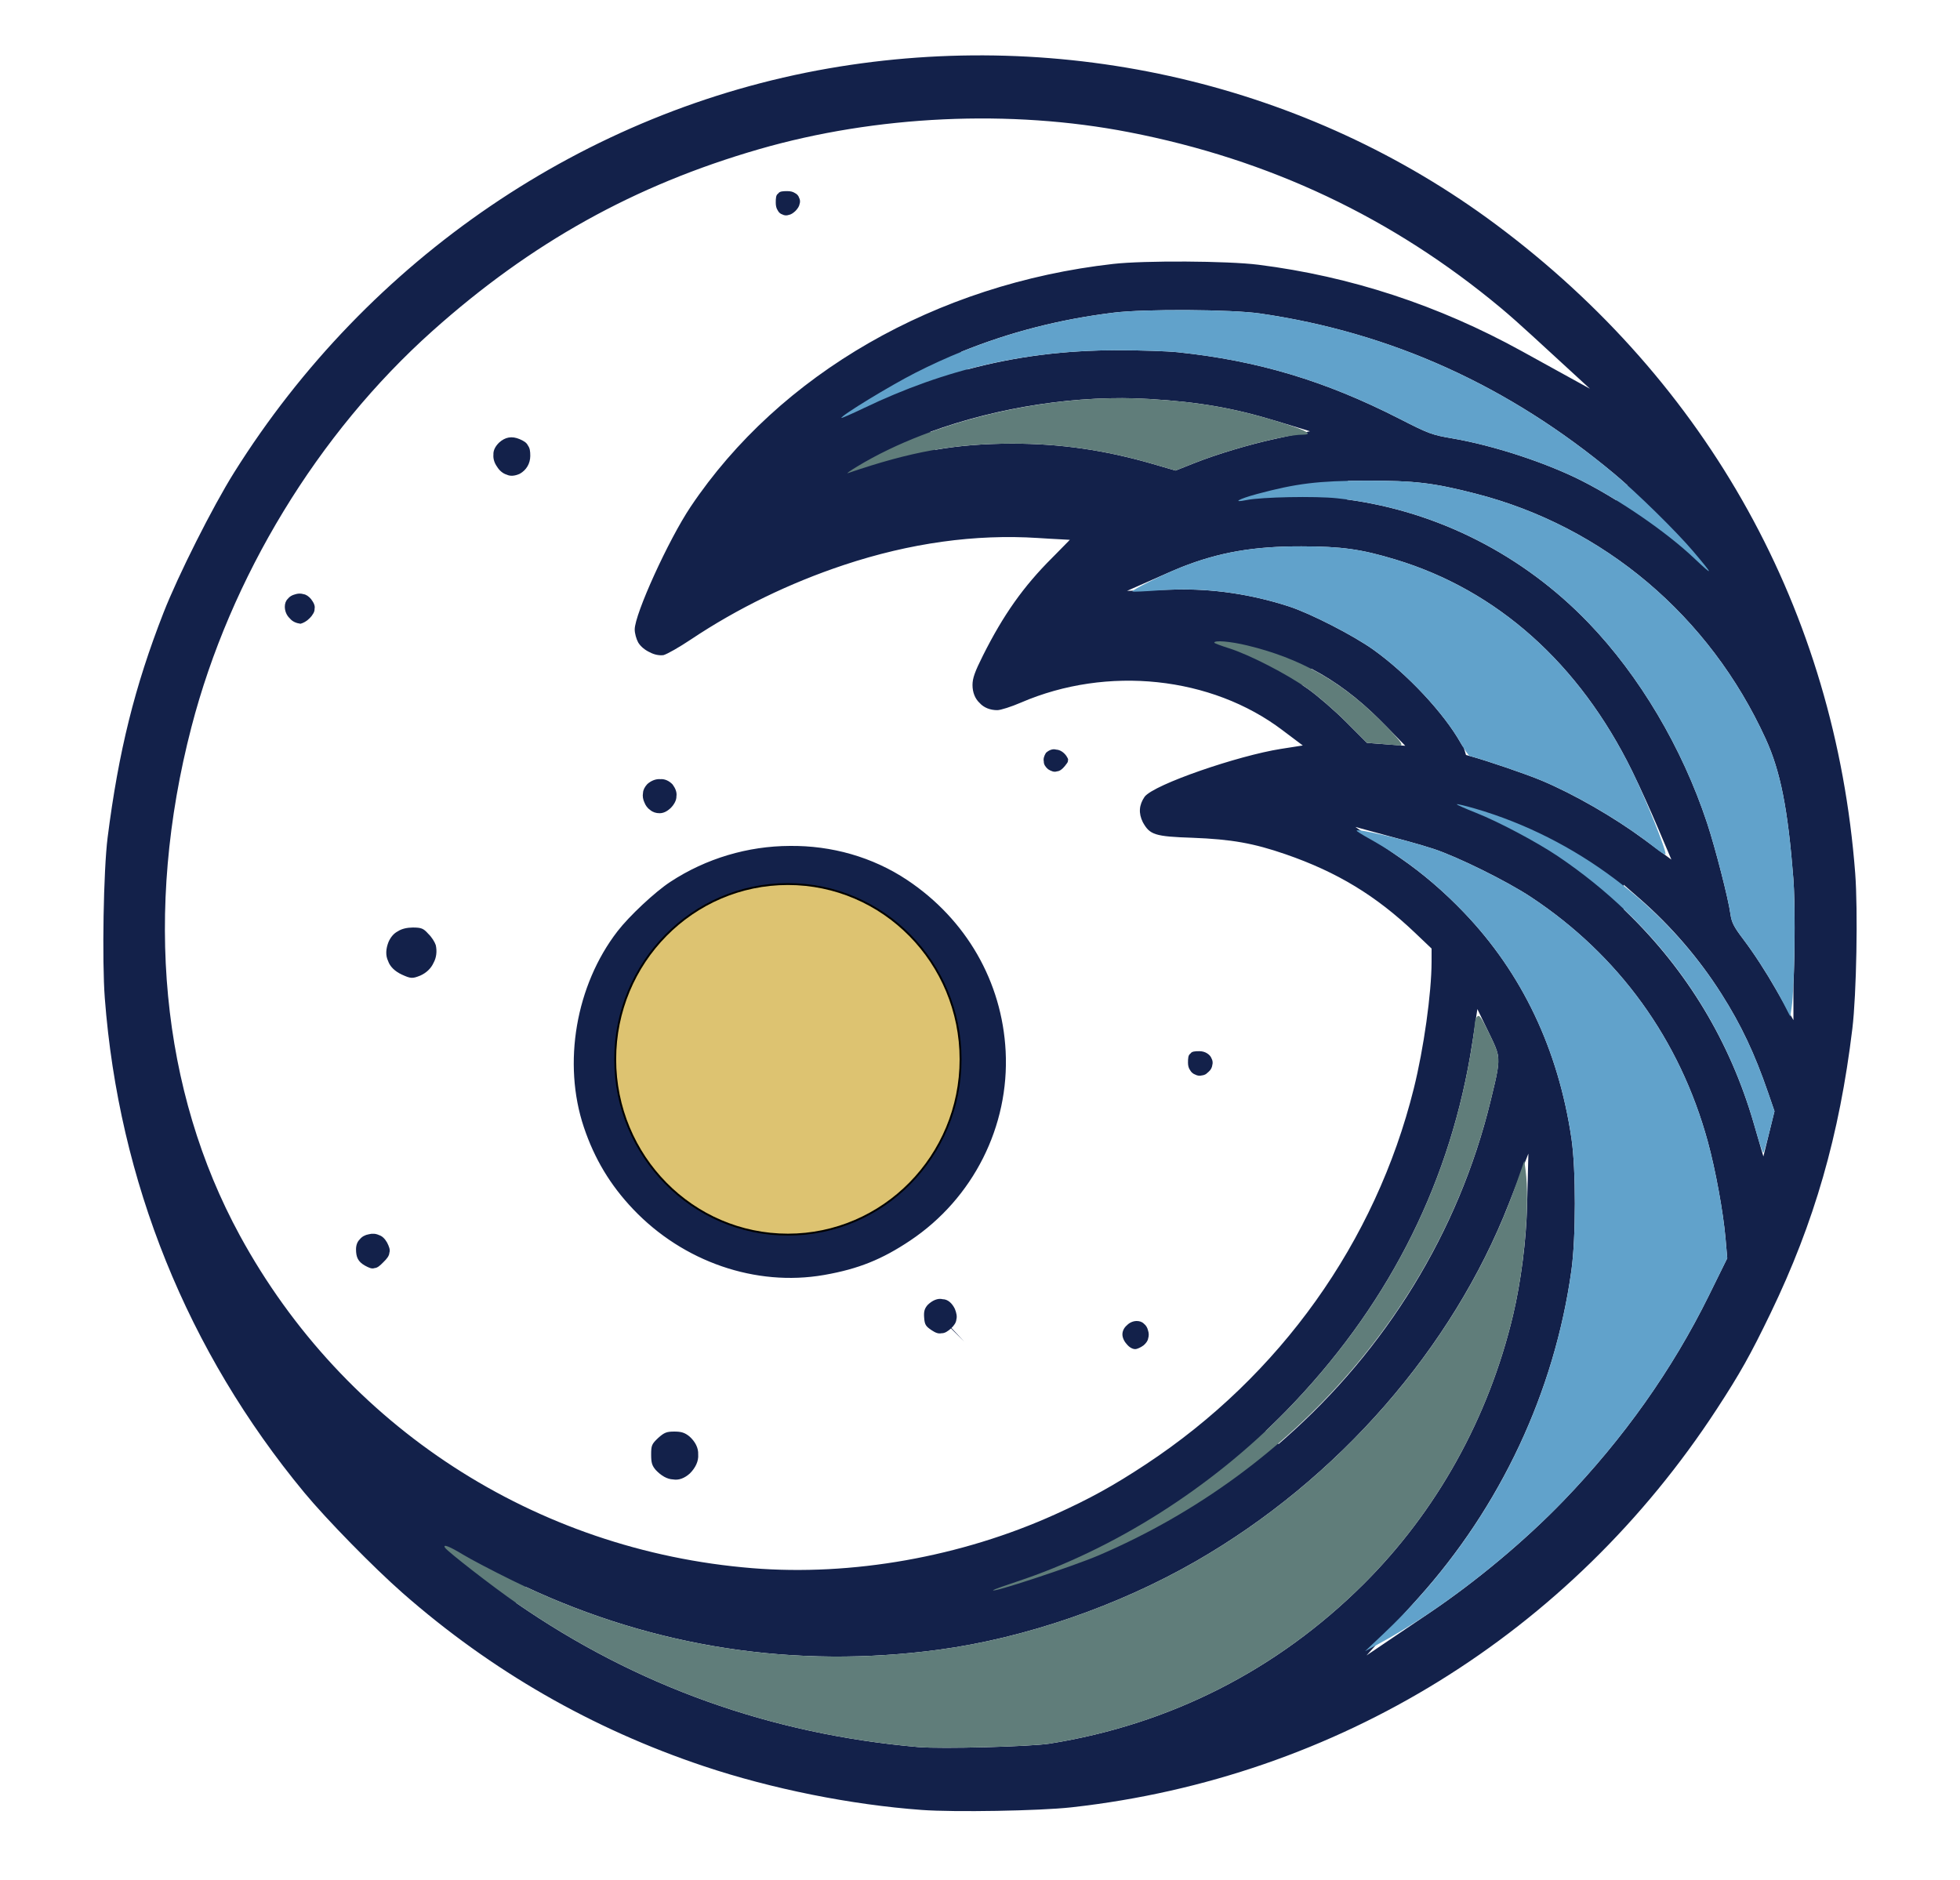
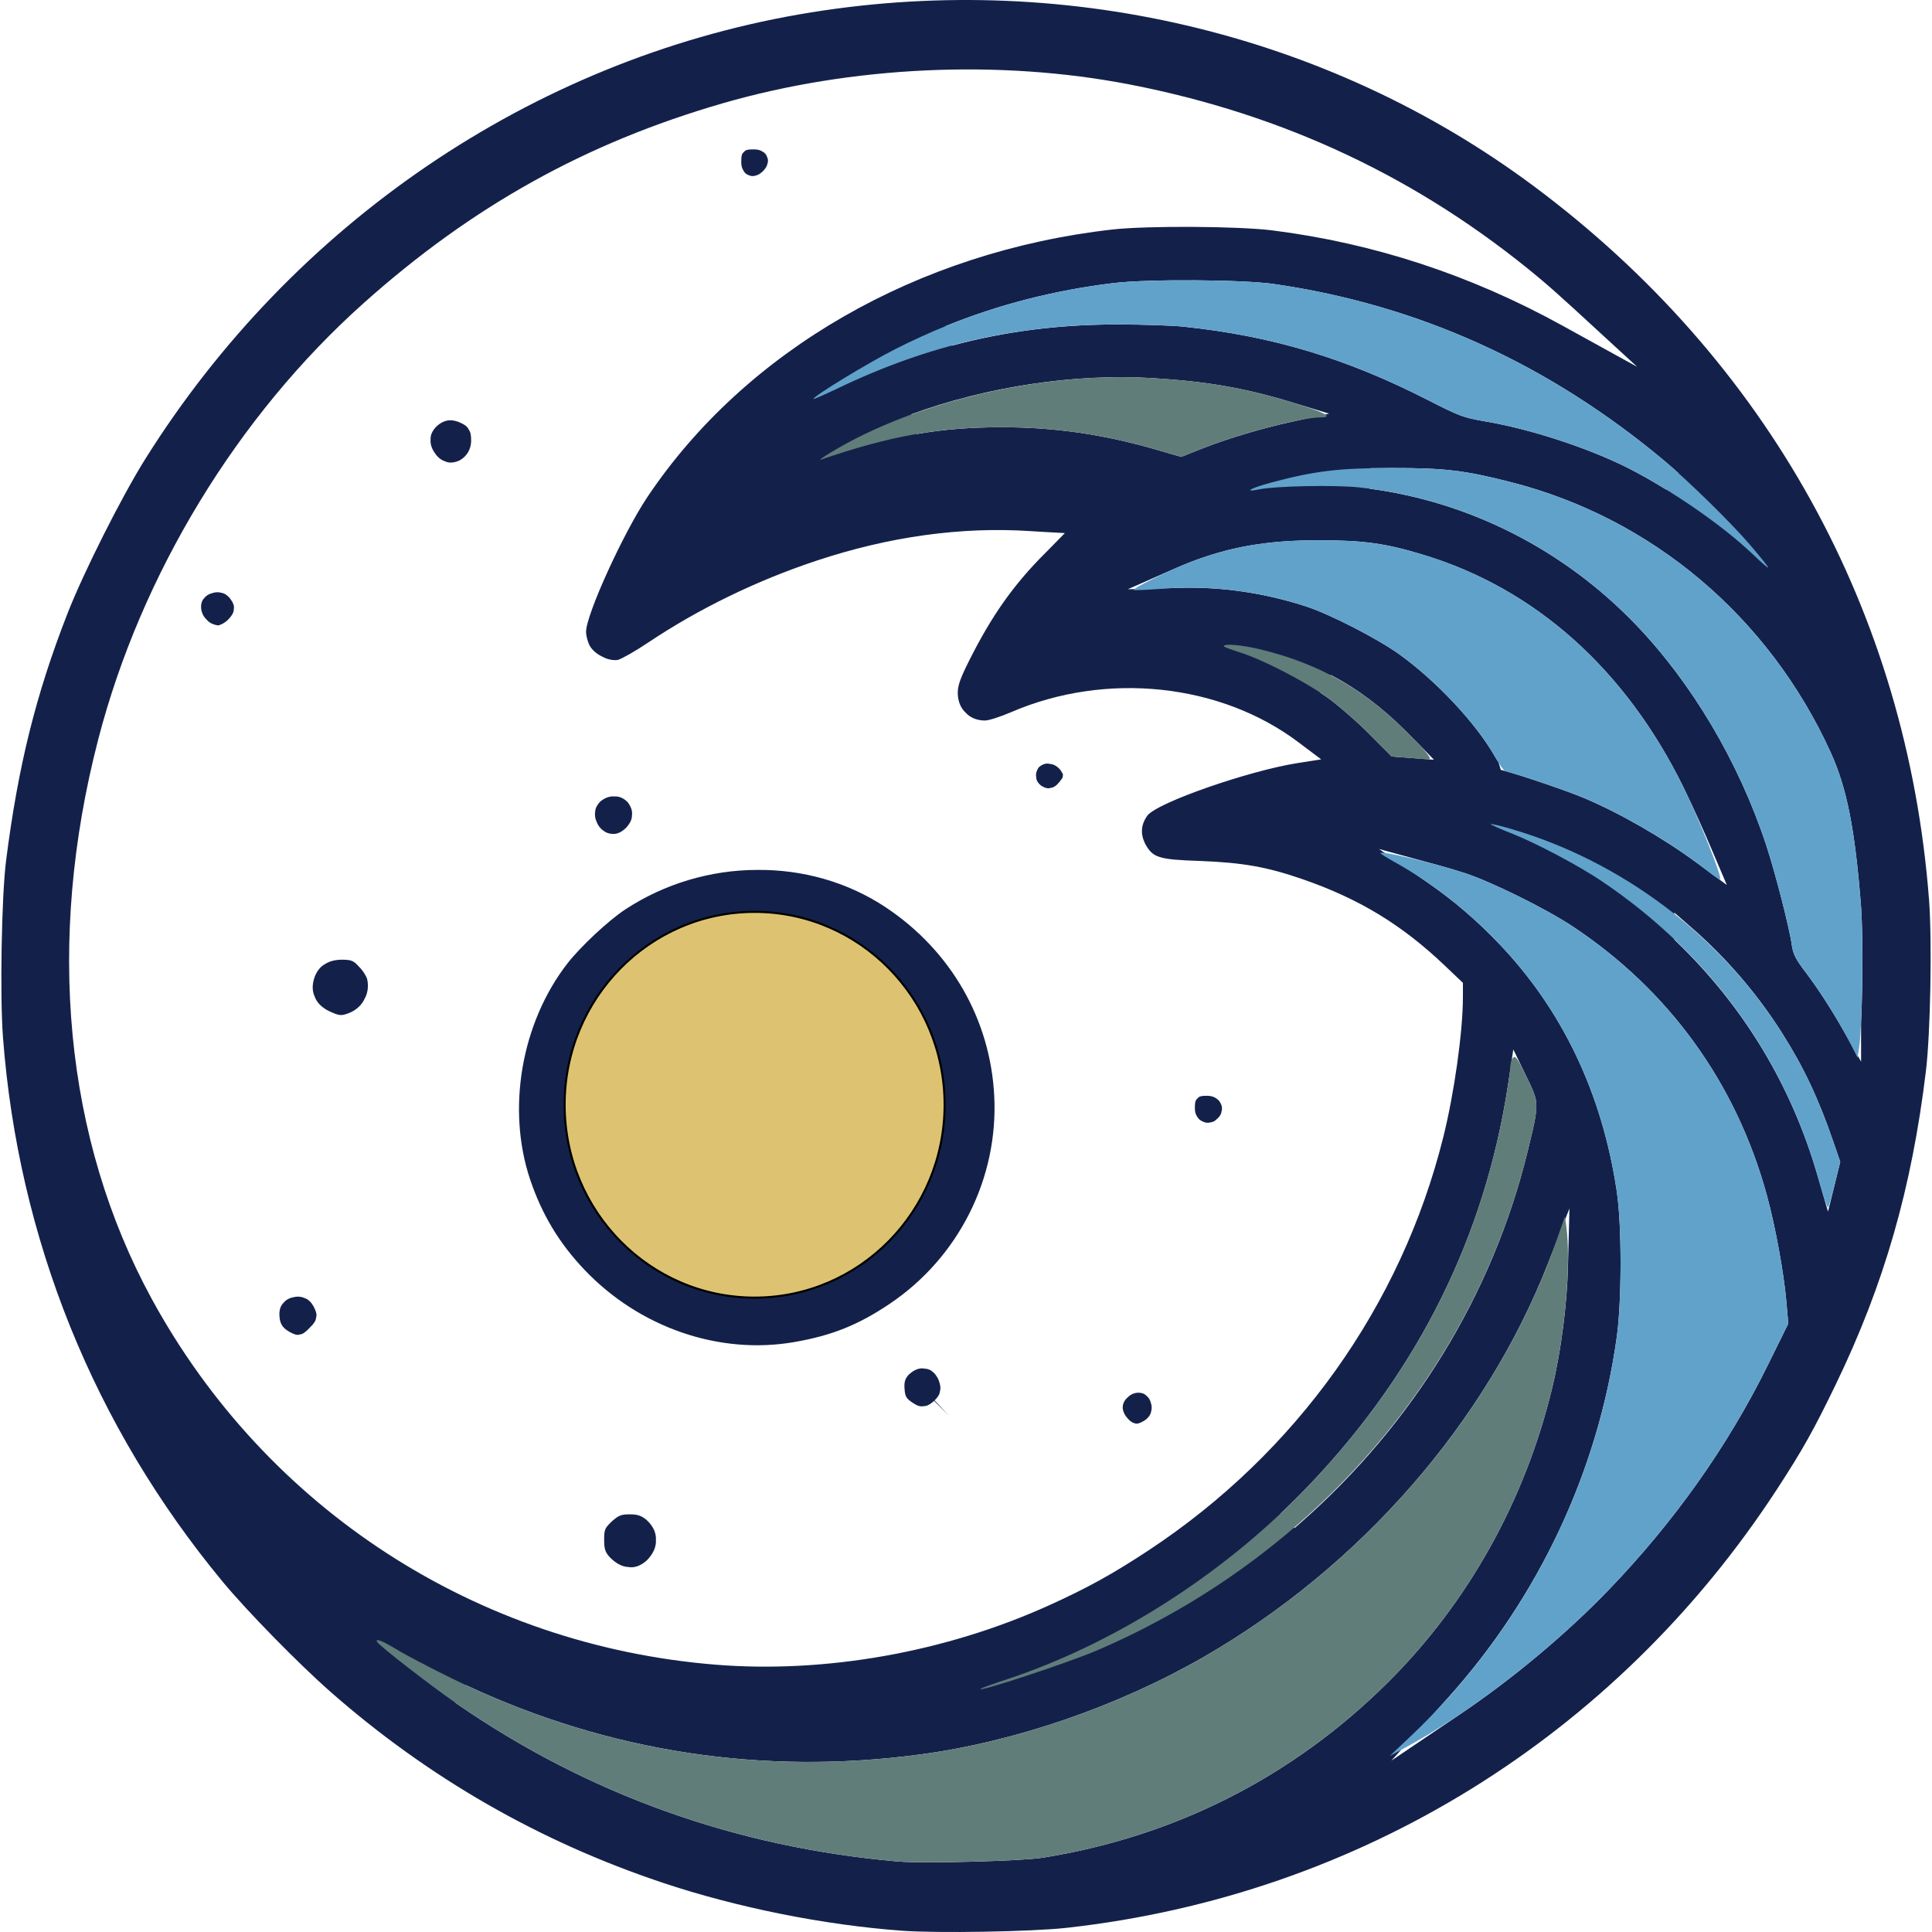
- <svg xmlns="http://www.w3.org/2000/svg" width="1046" height="1003" viewBox="0 0 1046 1003">
+ <svg xmlns="http://www.w3.org/2000/svg" width="937.011" height="937.011" viewBox="54.489 29.55 937.011 937.011">
  <g>
    <path d="M 571.503 964.57 C 554.681 966.421 509.374 967.211 492.002 965.941 C 454.191 963.191 411.766 954.682 375.675 942.602 C 315.894 922.592 262.214 891.733 214.853 850.141 C 199.413 836.581 174.286 810.925 162.476 796.665 C 100.004 721.202 63.392 630.485 55.932 532.702 C 54.392 512.56 55.241 464.294 57.431 447.002 C 63.261 401.071 71.912 366.25 87.261 326.999 C 95.082 307.017 113.486 270.447 124.897 252.237 C 196.499 137.964 312.409 59.123 442.013 36.542 C 568.097 14.582 697.771 44.894 798.384 119.846 C 911.798 204.339 979.39 326.394 990.07 465.998 C 991.58 485.779 990.761 530.766 988.55 548.998 C 981.66 605.909 968.311 652.348 944.91 700.83 C 934.19 723.03 928.584 733.034 916.204 751.994 C 838.059 871.766 713.627 948.641 572.346 964.477 L 571.503 964.57 Z M 396.902 836.536 L 396.902 836.539 L 401.492 836.91 C 454.746 841.21 512.863 830.899 563.006 808.248 C 581.696 799.808 594.151 792.93 611.501 781.489 C 683.165 734.247 734.1 662.825 754.492 580.99 C 759.812 559.629 763.959 530.057 763.99 513.353 L 763.997 508.378 L 764 506.23 L 755.13 497.79 C 734.296 477.966 713.597 465.409 686.102 455.908 C 668.965 449.991 657.236 447.911 636.496 447.11 C 616.138 446.436 613.619 445.501 609.888 438.786 C 607.522 433.953 607.842 429.623 610.858 425.202 C 615.885 418.61 660.859 403.235 683.59 399.673 L 695.265 397.844 L 685.811 390.738 C 685.374 390.41 684.922 390.068 684.449 389.709 C 646.512 360.947 590.933 355.076 544.86 374.952 C 539.694 377.184 534.017 378.999 532.2 378.999 C 528.453 378.999 525.026 377.673 522.792 375.147 C 520.305 372.868 519 369.391 519 365.579 C 519 361.985 520.22 358.53 524.594 349.811 C 535.467 328.135 546.137 313.011 561.52 297.68 C 562.098 297.102 562.666 296.529 563.204 295.981 L 570.946 288.093 L 559.91 287.486 C 558.208 287.392 556.221 287.265 553.98 287.12 C 520.546 284.95 485.676 289.791 450.455 301.491 C 421.333 311.172 393.489 324.721 368.807 341.211 C 362.397 345.495 356.185 349.014 354.086 349.628 C 351.797 349.916 349.128 349.393 346.712 348.081 C 344.186 346.907 341.924 345.077 340.594 342.893 C 339.56 341.013 338.73 337.97 338.73 335.938 C 338.73 327.689 356.811 287.986 368.544 270.493 C 416.159 199.466 499.546 151.528 594.01 140.858 C 610.713 138.968 655.129 139.219 671.588 141.288 C 720.726 147.483 767.732 162.921 812.083 187.377 L 848.512 207.464 L 817.877 179.314 C 811.741 173.676 805.586 168.201 801.01 164.386 C 743.128 116.114 677.551 85.117 602.499 70.546 C 539.198 58.247 467.599 61.548 404.997 79.648 C 338.625 98.839 283.401 129.588 230.749 176.659 C 169.587 231.341 122.911 308.08 102.15 388.063 C 76.659 486.305 85.804 581.97 128.077 659.506 C 183.63 761.382 285.628 827.556 401.514 836.907 L 396.902 836.536 Z M 439.66 680.454 C 403.298 686.757 364.611 673.425 337.911 645.343 C 325.706 632.507 317.275 618.497 311.582 601.54 C 300.155 567.47 307.29 525.827 329.531 497.012 C 335.836 488.836 349.501 476.05 357.669 470.675 C 376.88 458.04 399.271 451.532 421.47 451.457 C 443.666 451.189 465.662 457.328 484.181 469.673 C 515.645 490.672 534.776 523.894 536.687 561.022 C 538.748 601.052 519.377 639.543 485.771 662.044 C 470.668 672.155 458.077 677.211 440.049 680.387 L 439.66 680.454 Z M 490.435 932.389 C 502.298 933.419 549.914 932.159 560.01 930.559 C 624.315 920.349 681.543 891.307 727.596 845.514 C 766.679 806.651 794.41 756.816 807.451 701.992 C 811.726 684.029 814.496 661.724 814.939 644.171 L 815.659 615.653 L 805.286 642.222 C 775.086 719.575 714.168 789.451 638.391 833.114 C 596.709 857.115 546.906 874.27 500.993 880.431 C 424.474 890.695 349.854 879.304 280.411 846.804 L 275.44 855.438 C 275.534 855.503 275.627 855.568 275.715 855.629 C 339.588 899.81 411.342 925.502 490.005 932.372 L 490.435 932.389 Z M 729.271 883.48 L 763.181 860.57 C 787.888 843.878 813.807 822.3 834.453 800.888 C 866.454 767.697 892.491 730.939 911.932 691.497 L 921.173 672.753 L 921.79 671.501 L 920.881 661.002 C 919.68 646.989 915.531 624.31 911.4 609.228 C 896.518 554.811 863.895 509.727 816.989 478.713 C 804.196 470.251 777.887 457.25 765.032 453.028 C 761.046 451.718 756.322 450.329 751.58 449.035 L 723.324 441.322 L 747.418 457.969 C 759.419 466.261 770.579 475.823 781.263 486.973 C 812.268 519.328 831.581 559.926 838.641 607.521 C 841.081 623.936 841.059 660.432 838.619 678.006 C 829.572 742.939 800.762 804.151 756.663 853.085 L 729.271 883.48 Z M 957.105 544.428 L 957.105 525.525 C 957.915 508.746 958.012 481.087 957.07 468.997 C 954.161 431.642 950.208 411.658 942.302 394.334 C 912.358 328.706 855.821 280.928 787.482 263.446 C 764.679 257.616 755.196 256.5 728.996 256.53 C 725.553 256.532 722.348 256.559 719.357 256.618 L 718.783 266.571 C 767.45 273.052 812.863 296.158 847.639 332.27 C 874.992 360.673 897.72 399.024 911.021 439.216 C 915.401 452.437 922.428 479.796 923.489 487.812 C 924.19 492.486 925.355 494.681 930.403 501.335 C 936.087 508.872 942.578 518.891 947.76 527.999 L 957.105 544.428 Z M 891.977 458.75 L 884.821 441.905 C 881.107 433.161 875.466 420.539 870.999 411.448 C 842.867 354.163 799.052 315.018 744.69 298.594 C 726.374 293.052 716.006 291.61 694.494 291.58 C 669.032 291.539 650.656 294.732 630.488 302.684 C 628.758 303.366 626.802 304.191 624.805 305.07 L 601.48 315.331 L 626.945 314.645 C 647.154 314.1 667.857 317.138 687.868 323.633 C 699.355 327.365 722.293 339.124 732.957 346.746 C 751.08 359.698 770.68 380.674 779.643 396.7 C 781.262 399.446 781.138 398.874 781.045 398.569 L 782.364 402.917 L 784.719 403.562 C 793.864 406.067 814.437 413.099 822.68 416.55 C 839.929 423.785 861.291 436.107 877.253 447.886 L 891.977 458.75 Z M 868.6 259.062 C 866.053 256.764 863.623 254.642 861.499 252.869 C 805.167 205.857 742.464 177.482 672.504 167.311 C 657.268 165.101 611.097 164.821 594.494 166.841 C 565.887 170.313 538.811 177.244 513.01 187.736 L 516.194 197.195 C 542.073 190.223 568.218 186.917 596.499 186.911 C 608.598 186.921 622.998 187.401 628.504 187.981 C 671.316 192.461 707.235 203.248 746.857 223.489 C 762.425 231.45 764.167 232.091 775.02 233.954 C 796.753 237.655 824.693 246.778 843.805 256.398 C 849.803 259.424 856.147 263.025 862.622 267.028 L 868.6 259.062 Z M 499.102 240.06 C 512.422 237.76 525.286 236.785 540.005 236.76 C 565.753 236.731 589.683 240.181 615.285 247.622 L 625.714 250.652 L 627.361 251.13 L 637.431 247.13 C 649.796 242.225 667.097 237.132 680.341 234.247 L 699.096 230.162 L 680.733 224.579 C 657.981 217.662 639.656 214.536 613.497 212.939 C 575.379 210.583 532.596 217.264 496.533 230.438 L 499.102 240.06 Z M 675.425 763.751 L 682.346 770.672 L 685.862 767.573 C 739.552 720.25 778.411 657.521 795.383 587.948 L 795.62 586.979 C 798.968 573.298 800.202 567.979 799.351 562.887 C 798.744 559.963 797.524 557.301 795.492 553.101 L 788.434 538.51 L 786.046 554.542 C 785.631 557.33 785.123 560.474 784.579 563.599 C 772.118 635.283 739.066 699.003 686.344 753.015 C 683.958 755.455 681.561 757.835 679.089 760.218 L 675.425 763.751 Z M 866.516 472.144 L 866.516 485.253 L 868.033 486.721 C 900.252 517.889 923.237 555.862 935.865 599.275 L 941.068 617.163 L 947 593.04 L 943.55 583.011 C 936.409 562.26 929.164 546.916 918.742 530.504 C 906.696 511.458 891.664 494.056 874.796 479.359 L 866.516 472.144 Z M 729.501 396.452 L 749.944 398.007 L 740.671 388.521 C 739.404 387.225 737.929 385.742 736.251 384.073 C 724.783 372.625 712.811 363.611 699.858 356.874 L 694.827 365.501 C 695.97 366.247 697.009 366.951 698.005 367.656 C 703.23 371.36 712.452 379.355 718.502 385.425 L 728.189 395.138 L 729.501 396.452 Z M 224.313 520.642 C 220.107 522.342 219.239 522.311 214.425 520.106 C 210.805 518.417 208.11 515.896 207.096 512.823 C 205.69 509.912 205.903 506.345 207.334 502.731 C 208.443 500.22 210.054 498.19 212.289 497.033 C 214.417 495.64 217.22 495.027 220.379 494.999 C 224.764 495.048 225.931 495.379 228.541 498.34 C 230.373 500.08 232.019 502.706 232.565 504.412 C 233.29 507.71 232.92 511.107 231.335 513.918 C 230.019 516.865 227.448 519.252 224.313 520.643 L 224.313 520.642 Z M 368.178 786.335 C 365.446 788.815 362.319 790.111 359.229 789.547 C 356.062 789.441 352.854 787.567 350.003 784.555 C 347.971 782.19 347.5 780.658 347.5 776.341 C 347.5 771.441 347.775 770.704 351.243 767.417 C 354.515 764.48 355.793 764.001 359.91 764.001 C 363.609 764.001 365.414 764.583 367.88 766.547 C 370.988 769.297 372.791 772.731 372.603 776.225 C 372.89 779.719 371.203 783.323 368.179 786.335 L 368.178 786.335 Z M 270.486 253.339 C 268.332 252.714 266.477 251.07 265.277 249.092 C 263.915 247.221 263.107 244.86 263.328 242.592 C 263.2 240.444 264.295 238.226 266.335 236.226 C 269.66 233.214 273.124 232.609 277.292 234.349 C 279.449 235.263 281.067 236.236 281.751 237.773 C 282.758 239.132 283.003 240.724 282.994 243.343 C 282.958 247.414 280.909 250.876 277.405 252.841 C 274.818 254.034 272.33 254.234 270.486 253.34 L 270.486 253.339 Z M 352 434 C 350.103 434 348.354 433.438 347.033 432.319 C 345.587 431.356 344.496 429.861 343.888 428.223 C 343.141 426.643 342.833 424.824 343.161 423.127 C 343.236 421.513 344.087 419.94 345.451 418.45 C 347.477 416.643 350.023 415.608 352.452 415.824 C 354.846 415.637 357.21 416.794 358.974 418.687 C 360.486 420.754 361.334 422.897 360.991 424.973 C 361.041 427.023 359.876 429.184 358.059 431.101 C 355.989 433.081 354.038 433.999 352 433.999 L 352 434 Z M 204.6 673.6 C 202.777 675.473 201.374 676.705 199.843 676.759 C 198.434 677.322 196.839 676.557 194.739 675.419 C 191.085 673.334 190 670.962 190 666.74 C 190 664.56 190.686 662.666 192.018 661.401 C 193.153 659.945 194.927 659.028 196.761 658.724 C 198.553 658.23 200.565 658.318 202.259 659.142 C 203.952 659.649 205.4 661.076 206.562 663.113 C 207.667 665.288 208.337 667.016 207.798 668.57 C 207.693 670.242 206.481 671.787 204.6 673.599 L 204.6 673.6 Z M 514.614 716.025 L 514.615 716.024 L 507.775 708.736 C 507.775 708.736 507.775 708.736 507.775 708.736 C 507.775 708.736 507.531 708.966 507.531 708.966 L 514.614 716.025 Z M 502.47 711.524 C 500.797 711.896 499.279 711.312 497.198 709.933 C 494.138 707.861 493.468 707.055 493.2 703.27 C 492.92 699.903 493.409 698.356 495.049 696.439 C 497.57 693.954 500.544 692.685 503.122 693.37 C 505.771 693.389 508.092 695.45 509.575 698.509 C 510.431 700.64 510.844 702.528 510.391 704.167 C 510.259 705.848 509.201 707.346 507.67 708.832 C 505.849 710.493 504.188 711.588 502.472 711.523 L 502.47 711.524 Z M 165.174 329.986 C 165.283 329.873 165.389 329.761 165.493 329.648 L 165.174 329.986 C 165.103 330.059 165.032 330.133 164.959 330.206 L 165.116 330.047 C 163.712 331.522 161.872 332.495 160.379 332.886 C 158.056 332.568 156.07 331.735 154.658 330.013 C 152.941 328.434 152.002 326.106 152.002 323.78 C 152.002 322.123 152.521 320.623 153.587 319.594 C 154.477 318.399 155.89 317.586 157.389 317.223 C 158.843 316.709 160.5 316.616 161.98 317.093 C 163.398 317.303 164.738 318.256 165.964 319.669 C 167.393 321.563 168.275 323.288 167.878 324.933 C 167.971 326.453 167.003 328.017 165.495 329.648 L 166.46 328.627 L 166.52 328.627 L 165.118 330.048 C 165.126 330.04 165.133 330.032 165.141 330.024 L 165.174 329.986 Z M 610.333 717.959 C 608.811 719.116 606.84 720 605.82 720 C 604.315 720 602.537 718.925 601.303 717.339 C 599.911 715.862 599 713.838 599 712.12 C 599 710.373 599.905 708.502 601.424 707.262 C 602.778 705.836 604.764 705 606.63 705 C 608.167 705 609.56 705.473 610.497 706.469 C 611.604 707.287 612.346 708.604 612.663 709.996 C 613.133 711.344 613.207 712.884 612.748 714.256 C 612.553 715.567 611.657 716.806 610.334 717.959 L 610.333 717.959 Z M 641.472 573.921 C 640.261 574.27 638.957 574.081 637.891 573.499 C 636.745 573.102 635.719 572.255 635.116 571.113 C 634.344 570.081 634 568.687 634 567.139 C 634 564.829 634.084 563.036 635.288 562.31 C 635.987 561.086 637.768 560.999 640.04 560.999 C 641.636 560.999 643.018 561.413 644.124 562.1 C 645.231 562.788 646.157 563.709 646.559 564.853 C 647.153 565.908 647.337 567.213 646.974 568.428 C 646.834 569.683 646.182 570.984 644.999 571.999 L 643.616 573.186 C 642.931 573.602 642.193 573.845 641.471 573.92 L 641.472 573.921 Z M 420.977 114.687 C 419.807 115.116 418.548 115.019 417.564 114.469 C 416.482 114.155 415.531 113.326 415.007 112.189 C 414.299 111.163 414 109.751 414 108.139 C 414 105.816 414.078 104.013 415.3 103.298 C 416.013 102.076 417.816 101.999 420.14 101.999 C 421.752 101.999 423.164 102.298 424.19 103.006 C 425.327 103.53 426.155 104.481 426.471 105.565 C 427.021 106.549 427.117 107.805 426.688 108.977 C 426.518 110.092 425.712 111.328 424.537 112.563 C 423.31 113.727 422.088 114.517 420.977 114.687 Z M 564.07 411.656 C 562.637 412.202 561.02 411.601 559.321 410.524 C 557.937 409.324 556.987 407.91 557.052 406.42 C 556.708 404.927 557.23 403.358 558.183 401.796 C 559.814 400.284 561.848 399.494 563.68 400.057 C 565.672 400.136 567.694 401.468 569.042 403.359 C 569.689 404.478 570.312 405.177 569.907 405.921 C 570.091 406.715 569.328 407.432 568.38 408.698 L 568.333 408.76 C 567.008 410.424 565.541 411.591 564.07 411.655 L 564.07 411.656 Z" fill="rgb(19,33,74)" />
    <path d="M 490 932.37 C 411.34 925.5 339.59 899.81 275.72 855.63 C 263.17 846.95 238.72 827.98 237.47 825.95 C 236.17 823.85 239.9 825.28 247 829.6 C 251.12 832.12 263.05 838.37 273.5 843.5 C 344.85 878.53 421.93 891.04 501 880.43 C 546.91 874.27 596.72 857.11 638.4 833.11 C 717.6 787.48 780.6 713.21 809.18 631.78 L 813.49 619.5 L 814.16 624.5 C 816.5 642.08 813.52 676.47 807.45 702 C 794.41 756.82 766.67 806.66 727.59 845.52 C 681.54 891.31 624.3 920.35 560 930.56 C 549.91 932.16 501.86 933.4 490 932.37 Z M 457.5 248.94 C 498.79 223.95 560.57 209.69 613.5 212.94 C 642.12 214.69 661.31 218.26 687.25 226.63 C 697.92 230.07 700.72 232 695.05 232 C 685.53 232 656.03 239.75 637.43 247.13 L 627.36 251.13 L 615.28 247.62 C 589.68 240.18 565.75 236.73 540 236.76 C 509.41 236.79 486.18 240.97 452.5 252.5 C 451.4 252.87 453.65 251.27 457.5 248.94 Z M 530.06 848.61 C 530.36 848.31 536.06 846.25 542.73 844.05 C 594.38 826.97 646.3 794.06 686.35 753.01 C 739.07 699 772.12 635.28 784.58 563.6 C 785.91 555.96 787 548.39 787 546.78 C 787 545.17 787.61 543.25 788.36 542.5 C 789.5 541.36 790.55 542.87 794.99 552.06 C 797.36 556.99 798.82 559.94 799.39 563.05 C 800.28 567.92 799 573.18 795.62 586.98 L 795.38 587.96 C 769.2 694.93 691.41 785.03 586.34 830.07 C 572.48 836 528.01 850.66 530.06 848.61 Z M 737.5 397.06 L 729.5 396.45 L 718.5 385.42 C 712.45 379.35 703.22 371.35 698 367.65 C 686.82 359.72 666.69 349.36 655.77 345.93 C 651.52 344.59 648.03 343.27 648.02 343 C 647.97 341.56 656.52 342.27 665.62 344.46 C 693.72 351.23 715.55 363.47 736.25 384.07 C 747.29 395.05 749.72 398.23 746.75 397.83 C 746.06 397.74 741.9 397.39 737.5 397.06 Z" fill="rgb(96,125,122)" />
    <path d="M 738.63 871.63 C 792.86 820.31 828.4 751.48 838.62 678 C 841.06 660.43 841.08 623.92 838.64 607.51 C 831.58 559.92 812.26 519.32 781.26 486.97 C 765.72 470.74 749.07 457.76 730.75 447.58 C 727.04 445.52 724 443.6 724 443.33 C 724 441.93 749.82 448.03 765.04 453.03 C 777.89 457.25 804.21 470.26 817 478.72 C 863.9 509.73 896.52 554.82 911.4 609.23 C 915.53 624.31 919.68 646.99 920.88 661 L 921.79 671.5 L 911.93 691.5 C 892.49 730.94 866.45 767.7 834.45 800.89 C 805.94 830.45 767.41 860.26 735.5 877.44 L 728.5 881.21 L 738.63 871.63 Z M 951.61 535.08 C 946.23 524.6 937.65 510.94 930.4 501.33 C 925.26 494.51 924.08 492.21 923.49 487.81 C 922.43 479.8 915.4 452.43 911.02 439.21 C 897.72 399.02 874.98 360.66 847.63 332.26 C 811.59 294.83 764.11 271.35 713.5 265.92 C 702.02 264.69 673.16 265.25 665.25 266.87 C 657.19 268.51 661.02 266.28 670.76 263.66 C 691.84 258 703.55 256.56 729 256.53 C 755.2 256.5 764.7 257.62 787.5 263.45 C 855.83 280.93 912.37 328.73 942.31 394.35 C 950.21 411.66 954.16 431.64 957.07 469 C 958.29 484.63 957.73 526.96 956.16 537.5 L 955.42 542.5 L 951.61 535.08 Z M 883 452.29 C 866.85 439.34 842.14 424.71 822.68 416.55 C 814.44 413.1 793.32 405.88 784.38 403.47 C 783.77 403.3 781.64 400.26 779.65 396.71 C 770.7 380.69 751.07 359.69 732.95 346.74 C 722.29 339.12 699.34 327.36 687.86 323.63 C 665.26 316.29 641.73 313.34 619.22 315.02 C 611.27 315.61 604.57 315.91 604.34 315.67 C 603.67 315 620.6 306.59 630.5 302.68 C 650.66 294.73 669.04 291.54 694.5 291.58 C 716.01 291.61 726.4 293.06 744.71 298.6 C 799.06 315.02 842.87 354.17 871 411.45 C 878.4 426.52 889.49 454.22 888.81 455.92 C 888.64 456.35 886.03 454.71 883 452.29 Z M 904.01 297.82 C 889.44 284.02 864.31 266.73 843.81 256.4 C 824.7 246.78 796.73 237.65 775 233.95 C 764.21 232.11 762.48 231.47 746.86 223.49 C 707.24 203.25 671.31 192.46 628.5 187.98 C 623 187.4 608.6 186.92 596.5 186.91 C 547.85 186.89 505.05 196.66 460.83 217.88 C 454.32 221 449 223.32 449.01 223.03 C 449.02 221.67 475.07 205.8 488.5 198.97 C 521.82 182.02 556.76 171.43 594.5 166.84 C 611.1 164.82 657.27 165.1 672.5 167.31 C 742.46 177.48 805.17 205.86 861.5 252.87 C 873.48 262.87 894.47 283.47 903.42 294 C 914.67 307.25 914.79 308.03 904.01 297.82 Z M 936.7 602.19 C 920.09 542.38 883.83 492.35 831.5 457.02 C 820.33 449.48 799.69 438.52 787.92 433.88 C 781.95 431.53 777.24 429.42 777.46 429.21 C 777.68 428.99 782.05 430.03 787.18 431.52 C 840.82 447.13 888.68 483.14 918.74 530.5 C 929.16 546.91 936.41 562.26 943.55 583.01 L 947 593.04 L 944.36 603.77 C 942.91 609.67 941.45 614.81 941.11 615.19 C 940.78 615.57 938.79 609.72 936.7 602.19 Z" fill="rgb(97,162,203)" />
-     <path d="M 0.00 501.50 L 0.00 0.00 L 523.00 0.00 L 1046.00 0.00 L 1046.00 501.50 L 1046.00 1003.00 L 523.00 1003.00 L 0.00 1003.00 L 0.00 501.50 ZM 571.50 964.57 C713.13,948.95 837.90,872.01 916.20,752.00 C928.58,733.04 934.19,723.03 944.91,700.83 C968.31,652.35 981.66,605.91 988.55,549.00 C990.76,530.77 991.58,485.78 990.07,466.00 C979.39,326.40 911.80,204.34 798.39,119.85 C697.78,44.90 568.10,14.58 442.02,36.54 C312.42,59.12 196.50,137.96 124.90,252.23 C113.49,270.44 95.08,307.02 87.26,327.00 C71.91,366.25 63.26,401.07 57.43,447.00 C55.24,464.29 54.39,512.56 55.93,532.70 C63.39,630.48 100.00,721.20 162.47,796.66 C174.28,810.92 199.41,836.58 214.85,850.14 C262.21,891.73 315.89,922.59 375.67,942.60 C411.76,954.68 454.19,963.19 492.00,965.94 C509.37,967.21 554.68,966.42 571.50,964.57 ZM 401.50 836.91 C285.62,827.56 183.62,761.37 128.07,659.50 C85.80,581.97 76.66,486.30 102.15,388.06 C122.91,308.08 169.59,231.34 230.75,176.66 C283.40,129.59 338.63,98.84 405.00,79.65 C467.60,61.55 539.20,58.25 602.50,70.55 C677.55,85.12 743.13,116.12 801.01,164.39 C813.69,174.96 838.62,198.46 842.94,203.92 C845.94,207.72 845.52,207.53 832.28,199.24 C782.24,167.89 728.29,148.43 671.59,141.29 C655.14,139.22 610.70,138.97 594.00,140.86 C499.54,151.53 416.15,199.48 368.54,270.50 C356.81,287.99 338.73,327.69 338.73,335.94 C338.73,338.02 339.57,341.15 340.59,342.89 C342.98,346.93 350.02,350.45 354.11,349.63 C355.76,349.30 362.37,345.51 368.81,341.21 C393.49,324.72 421.34,311.17 450.46,301.49 C485.68,289.79 520.55,284.95 553.98,287.12 C562.49,287.67 569.64,288.31 569.86,288.53 C570.08,288.75 566.33,292.87 561.52,297.68 C546.16,313.04 535.46,328.15 524.59,349.82 C520.22,358.53 519.00,361.98 519.00,365.58 C519.00,373.20 524.71,379.00 532.20,379.00 C534.02,379.00 539.73,377.17 544.89,374.94 C590.95,355.07 646.53,360.96 684.45,389.71 C689.37,393.45 693.57,397.06 693.78,397.75 C694.04,398.60 692.96,399.00 690.45,399.00 C673.26,399.00 616.16,417.75 610.92,425.12 C607.78,429.52 607.45,434.00 609.91,438.82 C613.33,445.53 615.85,446.32 636.50,447.11 C657.24,447.91 668.97,449.99 686.11,455.91 C713.60,465.41 734.30,477.97 755.13,497.79 L 764.00 506.23 L 763.99 513.36 C763.96,530.06 759.81,559.64 754.49,581.00 C734.10,662.83 683.16,734.25 611.50,781.49 C594.15,792.93 581.69,799.81 563.00,808.25 C512.86,830.90 454.75,841.21 401.50,836.91 ZM 368.18 786.33 C374.20,780.56 374.06,771.75 367.86,766.53 C365.52,764.57 363.73,764.00 359.91,764.00 C355.68,764.00 354.43,764.49 351.24,767.42 C347.79,770.58 347.50,771.27 347.50,776.34 C347.50,780.82 347.97,782.34 350.00,784.55 C355.54,790.55 363.01,791.28 368.18,786.33 ZM 610.37 717.93 C615.35,714.01 612.75,705.00 606.63,705.00 C602.92,705.00 599.00,708.66 599.00,712.12 C599.00,715.53 602.87,720.00 605.82,720.00 C606.87,720.00 608.92,719.07 610.37,717.93 ZM 507.67 708.83 C510.67,706.03 511.29,702.64 509.57,698.50 C507.07,692.53 499.71,691.48 495.06,696.43 C493.36,698.24 492.94,699.73 493.19,703.10 C493.45,706.77 494.03,707.79 496.97,709.77 C500.90,712.41 504.14,712.12 507.67,708.83 ZM 439.62 680.46 C457.88,677.29 470.54,672.24 485.76,662.05 C519.35,639.56 538.75,601.07 536.69,561.06 C534.78,523.95 515.66,490.68 484.21,469.69 C447.22,445.02 396.07,445.41 357.69,470.66 C349.53,476.03 335.84,488.83 329.54,497.00 C307.31,525.80 300.15,567.45 311.57,601.50 C317.26,618.45 325.70,632.50 337.90,645.33 C364.59,673.40 403.28,686.76 439.62,680.46 ZM 204.60 673.60 C208.31,669.89 208.77,667.40 206.55,663.09 C202.51,655.28 190.00,658.04 190.00,666.74 C190.00,671.10 191.37,673.59 194.78,675.44 C198.91,677.69 200.88,677.32 204.60,673.60 ZM 645.00 572.00 C649.39,567.61 646.42,561.00 640.04,561.00 C635.42,561.00 634.00,562.45 634.00,567.14 C634.00,573.33 640.71,576.29 645.00,572.00 ZM 224.36 520.62 C230.44,518.08 234.15,510.71 232.55,504.35 C232.18,502.88 230.38,500.18 228.54,498.34 C225.67,495.47 224.52,495.00 220.35,495.00 C214.16,495.01 209.38,497.84 207.34,502.72 C204.41,509.73 207.29,516.87 214.33,520.06 C219.36,522.34 220.13,522.39 224.36,520.62 ZM 358.08 431.08 C361.65,427.50 361.99,422.53 358.93,418.63 C356.04,414.97 349.04,414.87 345.45,418.45 C340.12,423.78 344.43,434.00 352.00,434.00 C354.15,434.00 356.08,433.07 358.08,431.08 ZM 568.38 408.70 C570.30,406.13 570.34,405.70 568.95,403.20 C567.03,399.77 560.37,398.78 558.29,401.62 C556.25,404.41 556.71,408.68 559.25,410.48 C562.38,412.69 565.93,412.00 568.38,408.70 ZM 165.08 330.08 C168.53,326.63 168.80,323.29 165.93,319.63 C161.72,314.28 152.00,317.18 152.00,323.78 C152.00,328.42 156.14,332.71 160.83,332.94 C161.56,332.97 163.47,331.68 165.08,330.08 ZM 277.32 252.88 C280.91,251.04 282.95,247.73 282.98,243.68 C283.01,238.58 281.53,236.12 277.41,234.40 C273.40,232.72 269.46,233.39 266.27,236.29 C258.36,243.47 267.85,257.72 277.32,252.88 ZM 424.55 112.55 C429.10,107.99 426.59,102.00 420.14,102.00 C415.42,102.00 414.00,103.42 414.00,108.14 C414.00,114.59 419.99,117.10 424.55,112.55 Z" style="fill: rgb(255, 255, 255); fill-opacity: 0;" />
    <ellipse style="stroke: rgb(0, 0, 0); fill: rgb(221, 195, 113);" cx="420.475" cy="565.347" rx="92.15" ry="93.543" />
  </g>
</svg>
